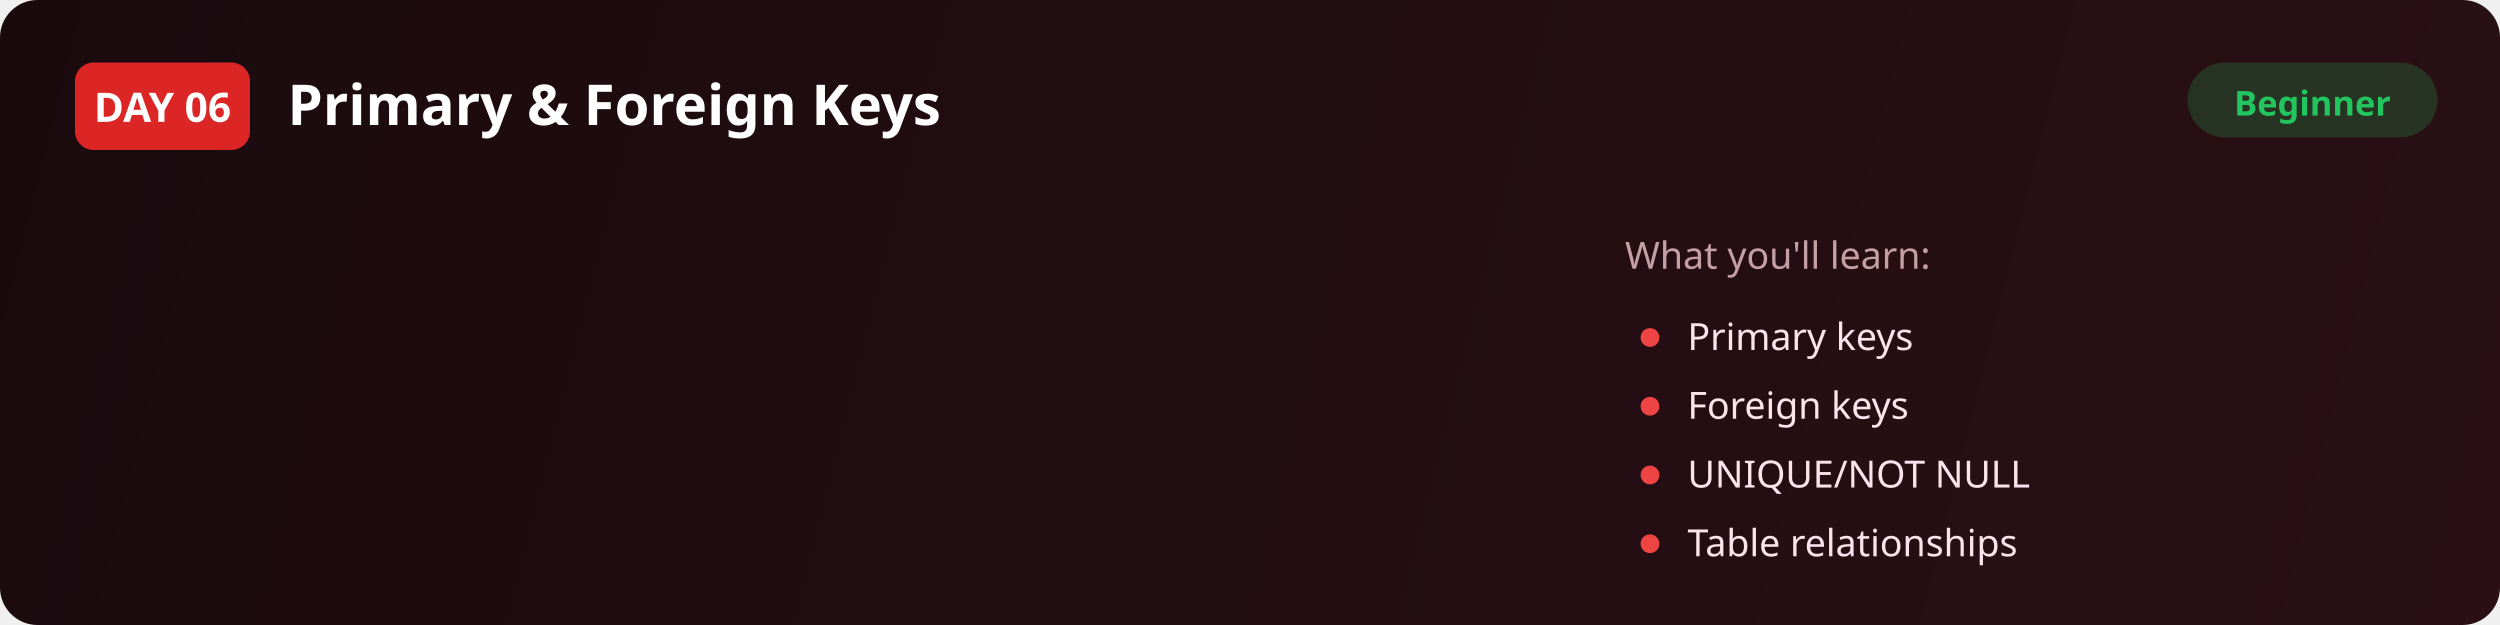
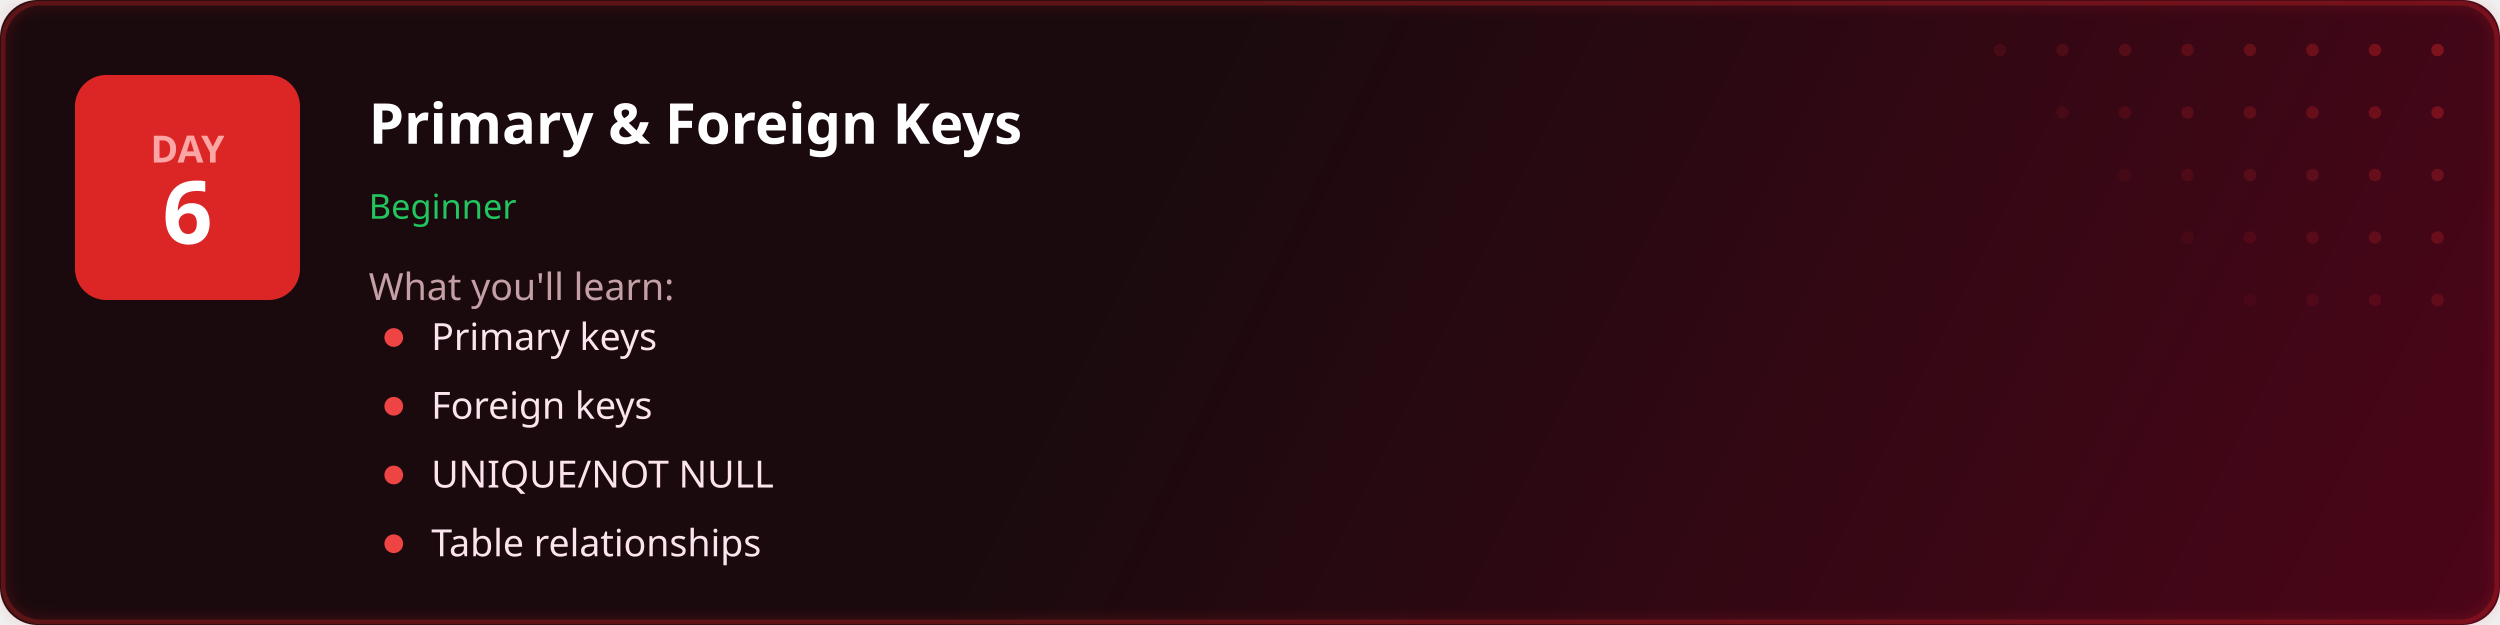
<svg xmlns="http://www.w3.org/2000/svg" viewBox="0 0 800 200" fill="none">
  <defs>
-     <linearGradient id="bg" x1="0" y1="0" x2="800" y2="200" gradientUnits="userSpaceOnUse">
+     <linearGradient id="fbg" x1="400" y1="0" x2="800" y2="200" gradientUnits="userSpaceOnUse">
      <stop offset="0%" stop-color="#1a0a0e" />
-       <stop offset="100%" stop-color="#2a1015" />
+       <stop offset="100%" stop-color="#4c0519" />
    </linearGradient>
+     <filter id="glow">
+       <feGaussianBlur stdDeviation="2" result="blur" />
+       <feMerge>
+         <feMergeNode in="blur" />
+         <feMergeNode in="SourceGraphic" />
+       </feMerge>
+     </filter>
  </defs>
-   <rect width="800" height="200" rx="12" fill="url(#bg)" />
-   <rect x="24" y="20" width="56" height="28" rx="6" fill="#dc2626" />
-   <text x="52" y="39" font-family="Segoe UI, system-ui, sans-serif" font-size="13" font-weight="700" fill="#ffffff" text-anchor="middle">DAY 06</text>
-   <text x="92" y="40" font-family="Segoe UI, system-ui, sans-serif" font-size="18" font-weight="700" fill="#ffffff">Primary &amp; Foreign Keys</text>
-   <text x="520" y="86" font-family="Segoe UI, system-ui, sans-serif" font-size="12" fill="#c4a0a6">What you'll learn:</text>
-   <circle cx="528" cy="108" r="3" fill="#ef4444" />
-   <text x="540" y="112" font-family="Segoe UI, system-ui, sans-serif" font-size="12" fill="#fce4ec">Primary keys</text>
-   <circle cx="528" cy="130" r="3" fill="#ef4444" />
-   <text x="540" y="134" font-family="Segoe UI, system-ui, sans-serif" font-size="12" fill="#fce4ec">Foreign keys</text>
-   <circle cx="528" cy="152" r="3" fill="#ef4444" />
-   <text x="540" y="156" font-family="Segoe UI, system-ui, sans-serif" font-size="12" fill="#fce4ec">UNIQUE/NOT NULL</text>
-   <circle cx="528" cy="174" r="3" fill="#ef4444" />
-   <text x="540" y="178" font-family="Segoe UI, system-ui, sans-serif" font-size="12" fill="#fce4ec">Table relationships</text>
-   <rect x="700" y="20" width="80" height="24" rx="12" fill="#22c55e" opacity="0.2" />
-   <text x="740" y="37" font-family="Segoe UI, system-ui, sans-serif" font-size="11" font-weight="600" fill="#22c55e" text-anchor="middle">Beginner</text>
+   <rect width="800" height="200" rx="12" fill="url(#fbg)" />
+   <rect x="1" y="1" width="798" height="198" rx="12" fill="none" stroke="#dc2626" stroke-width="1.5" opacity="0.35" filter="url(#glow)" />
+   <circle cx="640" cy="16" r="2" fill="#dc2626" opacity="0.12" />
+   <circle cx="660" cy="16" r="2" fill="#dc2626" opacity="0.15" />
+   <circle cx="680" cy="16" r="2" fill="#dc2626" opacity="0.18" />
+   <circle cx="700" cy="16" r="2" fill="#dc2626" opacity="0.22" />
+   <circle cx="720" cy="16" r="2" fill="#dc2626" opacity="0.26" />
+   <circle cx="740" cy="16" r="2" fill="#dc2626" opacity="0.3" />
+   <circle cx="760" cy="16" r="2" fill="#dc2626" opacity="0.35" />
+   <circle cx="780" cy="16" r="2" fill="#dc2626" opacity="0.4" />
+   <circle cx="660" cy="36" r="2" fill="#dc2626" opacity="0.1" />
+   <circle cx="680" cy="36" r="2" fill="#dc2626" opacity="0.14" />
+   <circle cx="700" cy="36" r="2" fill="#dc2626" opacity="0.18" />
+   <circle cx="720" cy="36" r="2" fill="#dc2626" opacity="0.22" />
+   <circle cx="740" cy="36" r="2" fill="#dc2626" opacity="0.26" />
+   <circle cx="760" cy="36" r="2" fill="#dc2626" opacity="0.3" />
+   <circle cx="780" cy="36" r="2" fill="#dc2626" opacity="0.35" />
+   <circle cx="680" cy="56" r="2" fill="#dc2626" opacity="0.08" />
+   <circle cx="700" cy="56" r="2" fill="#dc2626" opacity="0.12" />
+   <circle cx="720" cy="56" r="2" fill="#dc2626" opacity="0.16" />
+   <circle cx="740" cy="56" r="2" fill="#dc2626" opacity="0.2" />
+   <circle cx="760" cy="56" r="2" fill="#dc2626" opacity="0.24" />
+   <circle cx="780" cy="56" r="2" fill="#dc2626" opacity="0.28" />
+   <circle cx="700" cy="76" r="2" fill="#dc2626" opacity="0.08" />
+   <circle cx="720" cy="76" r="2" fill="#dc2626" opacity="0.12" />
+   <circle cx="740" cy="76" r="2" fill="#dc2626" opacity="0.16" />
+   <circle cx="760" cy="76" r="2" fill="#dc2626" opacity="0.2" />
+   <circle cx="780" cy="76" r="2" fill="#dc2626" opacity="0.24" />
+   <circle cx="720" cy="96" r="2" fill="#dc2626" opacity="0.06" />
+   <circle cx="740" cy="96" r="2" fill="#dc2626" opacity="0.1" />
+   <circle cx="760" cy="96" r="2" fill="#dc2626" opacity="0.14" />
+   <circle cx="780" cy="96" r="2" fill="#dc2626" opacity="0.18" />
+   <rect x="24" y="24" width="72" height="72" rx="10" fill="#dc2626" />
+   <text x="60" y="52" font-family="Segoe UI, system-ui, sans-serif" font-size="12" font-weight="600" fill="#fca5a5" text-anchor="middle">DAY</text>
+   <text x="60" y="78" font-family="Segoe UI, system-ui, sans-serif" font-size="28" font-weight="800" fill="#ffffff" text-anchor="middle">6</text>
+   <text x="118" y="46" font-family="Segoe UI, system-ui, sans-serif" font-size="18" font-weight="700" fill="#ffffff">Primary &amp; Foreign Keys</text>
+   <text x="118" y="70" font-family="Segoe UI, system-ui, sans-serif" font-size="11" fill="#22c55e">Beginner</text>
+   <text x="118" y="96" font-family="Segoe UI, system-ui, sans-serif" font-size="12" fill="#c4a0a6">What you'll learn:</text>
+   <circle cx="126" cy="108" r="3" fill="#ef4444" />
+   <text x="138" y="112" font-family="Segoe UI, system-ui, sans-serif" font-size="12" fill="#fce4ec">Primary keys</text>
+   <circle cx="126" cy="130" r="3" fill="#ef4444" />
+   <text x="138" y="134" font-family="Segoe UI, system-ui, sans-serif" font-size="12" fill="#fce4ec">Foreign keys</text>
+   <circle cx="126" cy="152" r="3" fill="#ef4444" />
+   <text x="138" y="156" font-family="Segoe UI, system-ui, sans-serif" font-size="12" fill="#fce4ec">UNIQUE/NOT NULL</text>
+   <circle cx="126" cy="174" r="3" fill="#ef4444" />
+   <text x="138" y="178" font-family="Segoe UI, system-ui, sans-serif" font-size="12" fill="#fce4ec">Table relationships</text>
</svg>
